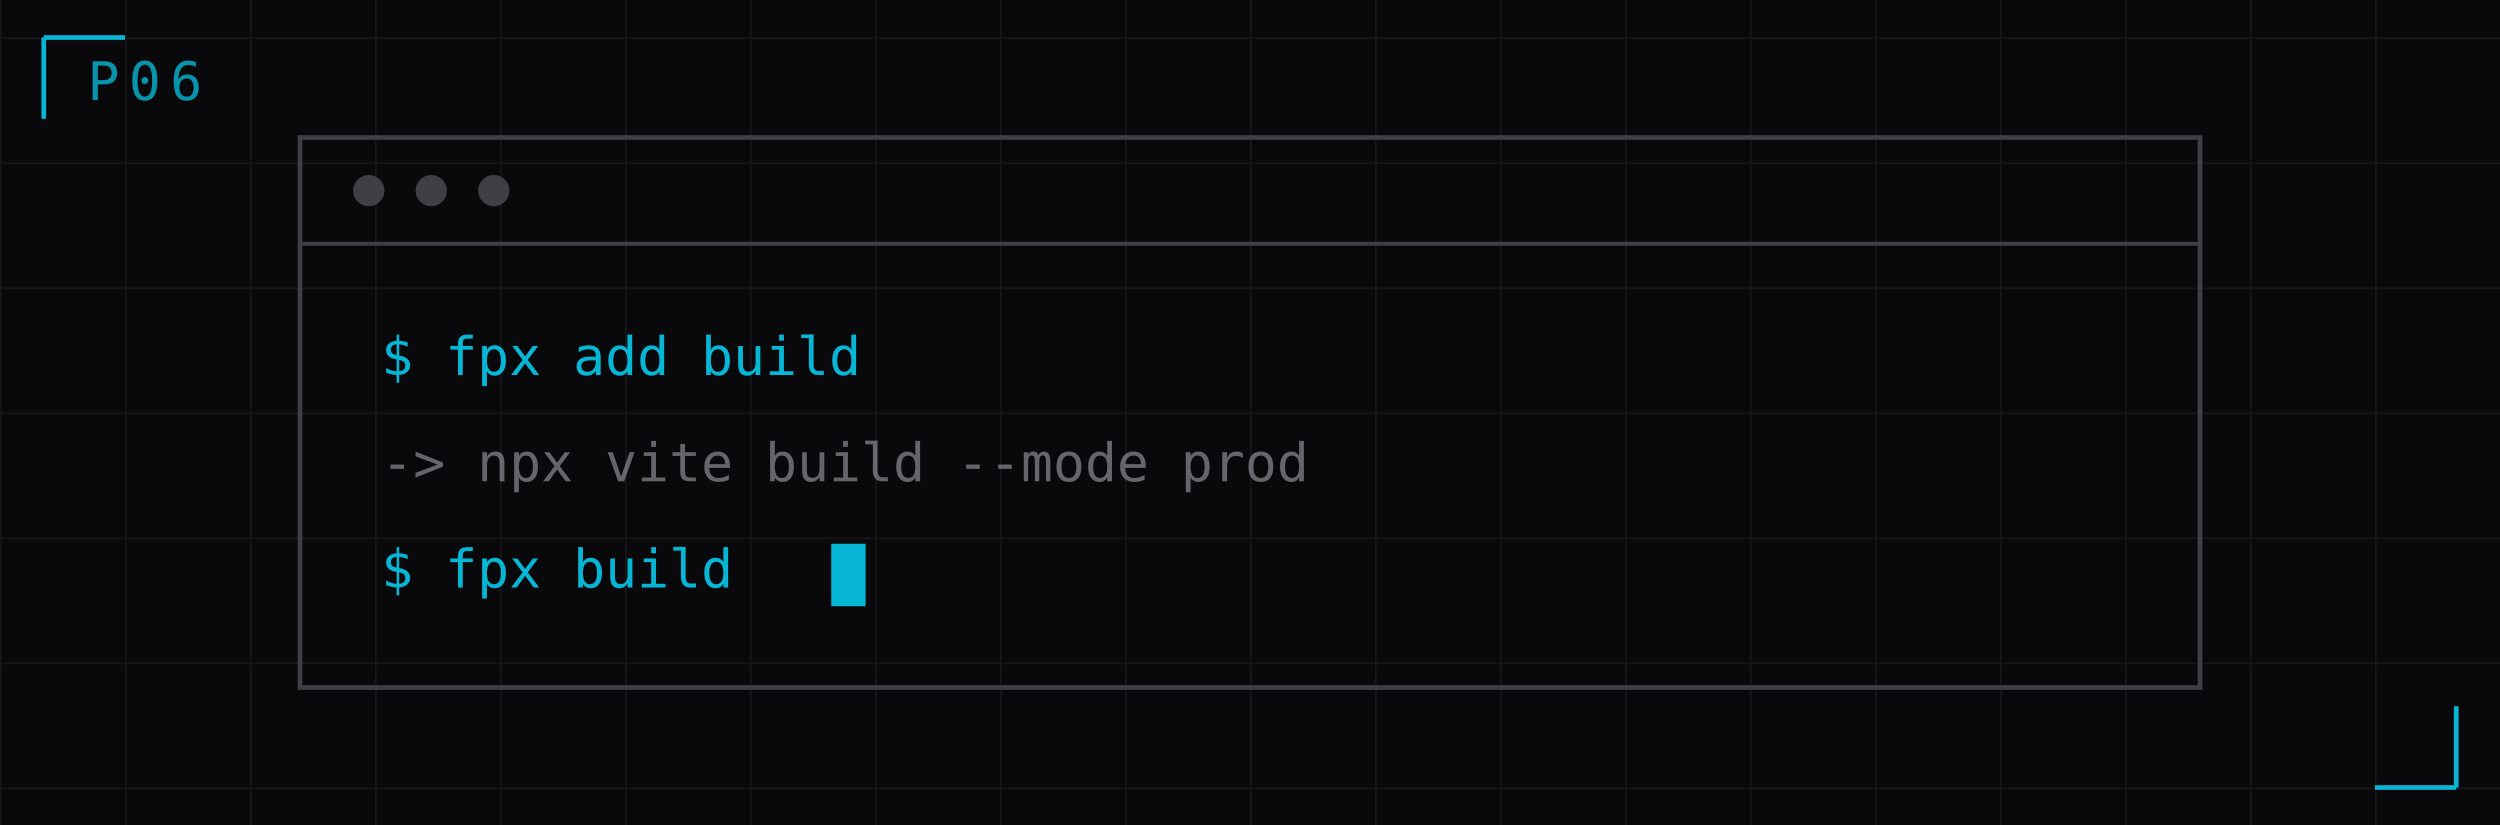
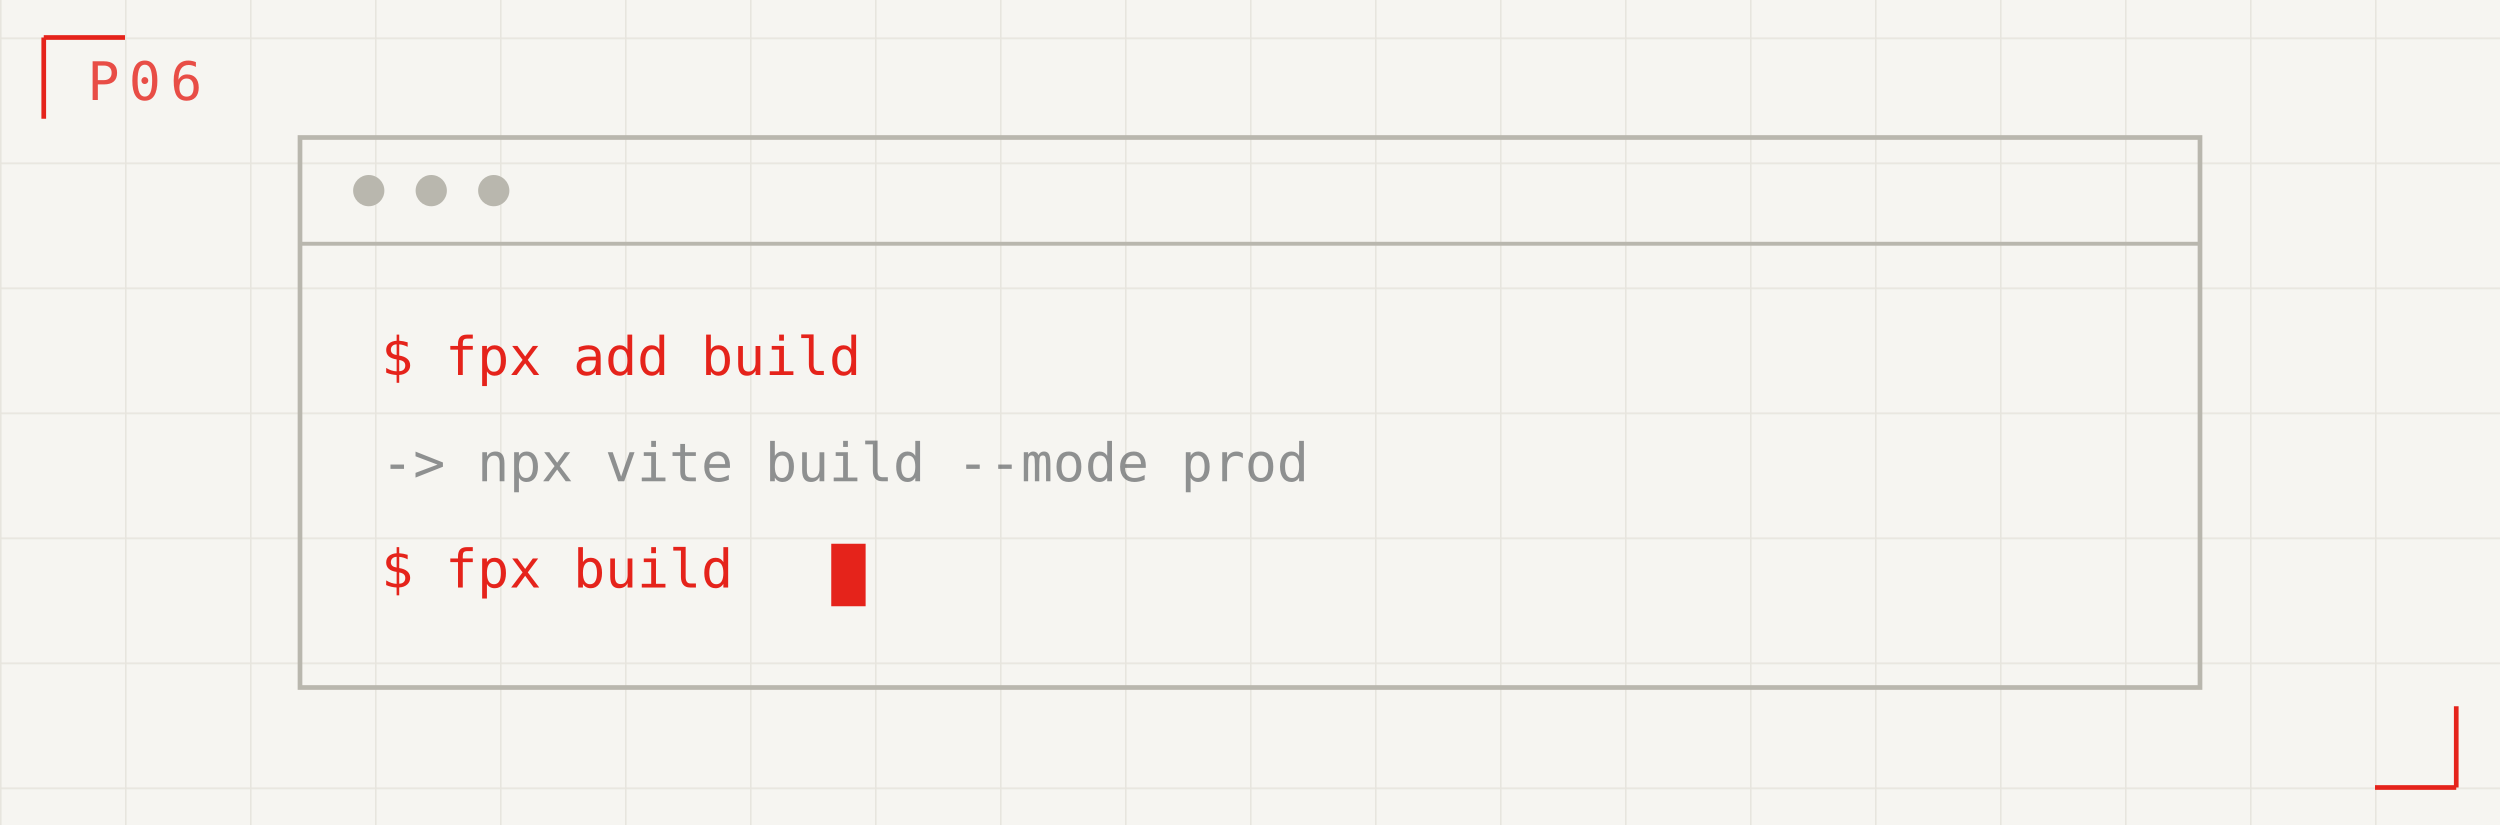
<svg xmlns="http://www.w3.org/2000/svg" viewBox="0 68 800 264" width="800" height="264" role="img" aria-label="FPX_NOW">
  <defs>
    <pattern id="g" width="40" height="40" patternUnits="userSpaceOnUse">
-       <path d="M 40 0 L 0 0 0 40" fill="none" stroke="#18181b" stroke-width="1" />
+       <path d="M 40 0 L 0 0 0 40" fill="none" stroke="#e7e5de" stroke-width="1" />
    </pattern>
  </defs>
-   <rect x="0" y="68" width="800" height="264" fill="#09090b" />
+   <rect x="0" y="68" width="800" height="264" fill="#f6f5f1" />
  <rect x="0" y="68" width="800" height="264" fill="url(#g)" />
-   <rect x="96" y="112" width="608" height="176" fill="none" stroke="#3f3f46" stroke-width="1.5" />
-   <line x1="96" y1="146" x2="704" y2="146" stroke="#3f3f46" stroke-width="1.25" />
-   <circle cx="118" cy="129" r="5" fill="#3f3f46" />
-   <circle cx="138" cy="129" r="5" fill="#3f3f46" />
-   <circle cx="158" cy="129" r="5" fill="#3f3f46" />
-   <text x="122" y="188" font-family="ui-monospace,monospace" font-size="17" fill="#06b6d4" opacity="1">$ fpx add build</text>
-   <text x="122" y="222" font-family="ui-monospace,monospace" font-size="17" fill="#a1a1aa" opacity="0.6">  -&gt; npx vite build --mode prod</text>
-   <text x="122" y="256" font-family="ui-monospace,monospace" font-size="17" fill="#06b6d4" opacity="1">$ fpx build</text>
-   <rect x="266" y="242" width="11" height="20" fill="#06b6d4" />
-   <text x="28" y="100" font-family="ui-monospace,SFMono-Regular,Menlo,monospace" font-size="17" fill="#06b6d4" letter-spacing="3" opacity="0.8">P06</text>
-   <path d="M 14 80 h 26 M 14 80 v 26" stroke="#06b6d4" stroke-width="1.5" fill="none" />
-   <path d="M 786 320 h -26 M 786 320 v -26" stroke="#06b6d4" stroke-width="1.5" fill="none" />
+   <rect x="96" y="112" width="608" height="176" fill="none" stroke="#b9b7ae" stroke-width="1.5" />
+   <line x1="96" y1="146" x2="704" y2="146" stroke="#b9b7ae" stroke-width="1.25" />
+   <circle cx="118" cy="129" r="5" fill="#b9b7ae" />
+   <circle cx="138" cy="129" r="5" fill="#b9b7ae" />
+   <circle cx="158" cy="129" r="5" fill="#b9b7ae" />
+   <text x="122" y="188" font-family="ui-monospace,monospace" font-size="17" fill="#e5231b" opacity="1">$ fpx add build</text>
+   <text x="122" y="222" font-family="ui-monospace,monospace" font-size="17" fill="#4a4c50" opacity="0.6">  -&gt; npx vite build --mode prod</text>
+   <text x="122" y="256" font-family="ui-monospace,monospace" font-size="17" fill="#e5231b" opacity="1">$ fpx build</text>
+   <rect x="266" y="242" width="11" height="20" fill="#e5231b" />
+   <text x="28" y="100" font-family="ui-monospace,SFMono-Regular,Menlo,monospace" font-size="17" fill="#e5231b" letter-spacing="3" opacity="0.8">P06</text>
+   <path d="M 14 80 h 26 M 14 80 v 26" stroke="#e5231b" stroke-width="1.5" fill="none" />
+   <path d="M 786 320 h -26 M 786 320 v -26" stroke="#e5231b" stroke-width="1.5" fill="none" />
</svg>
